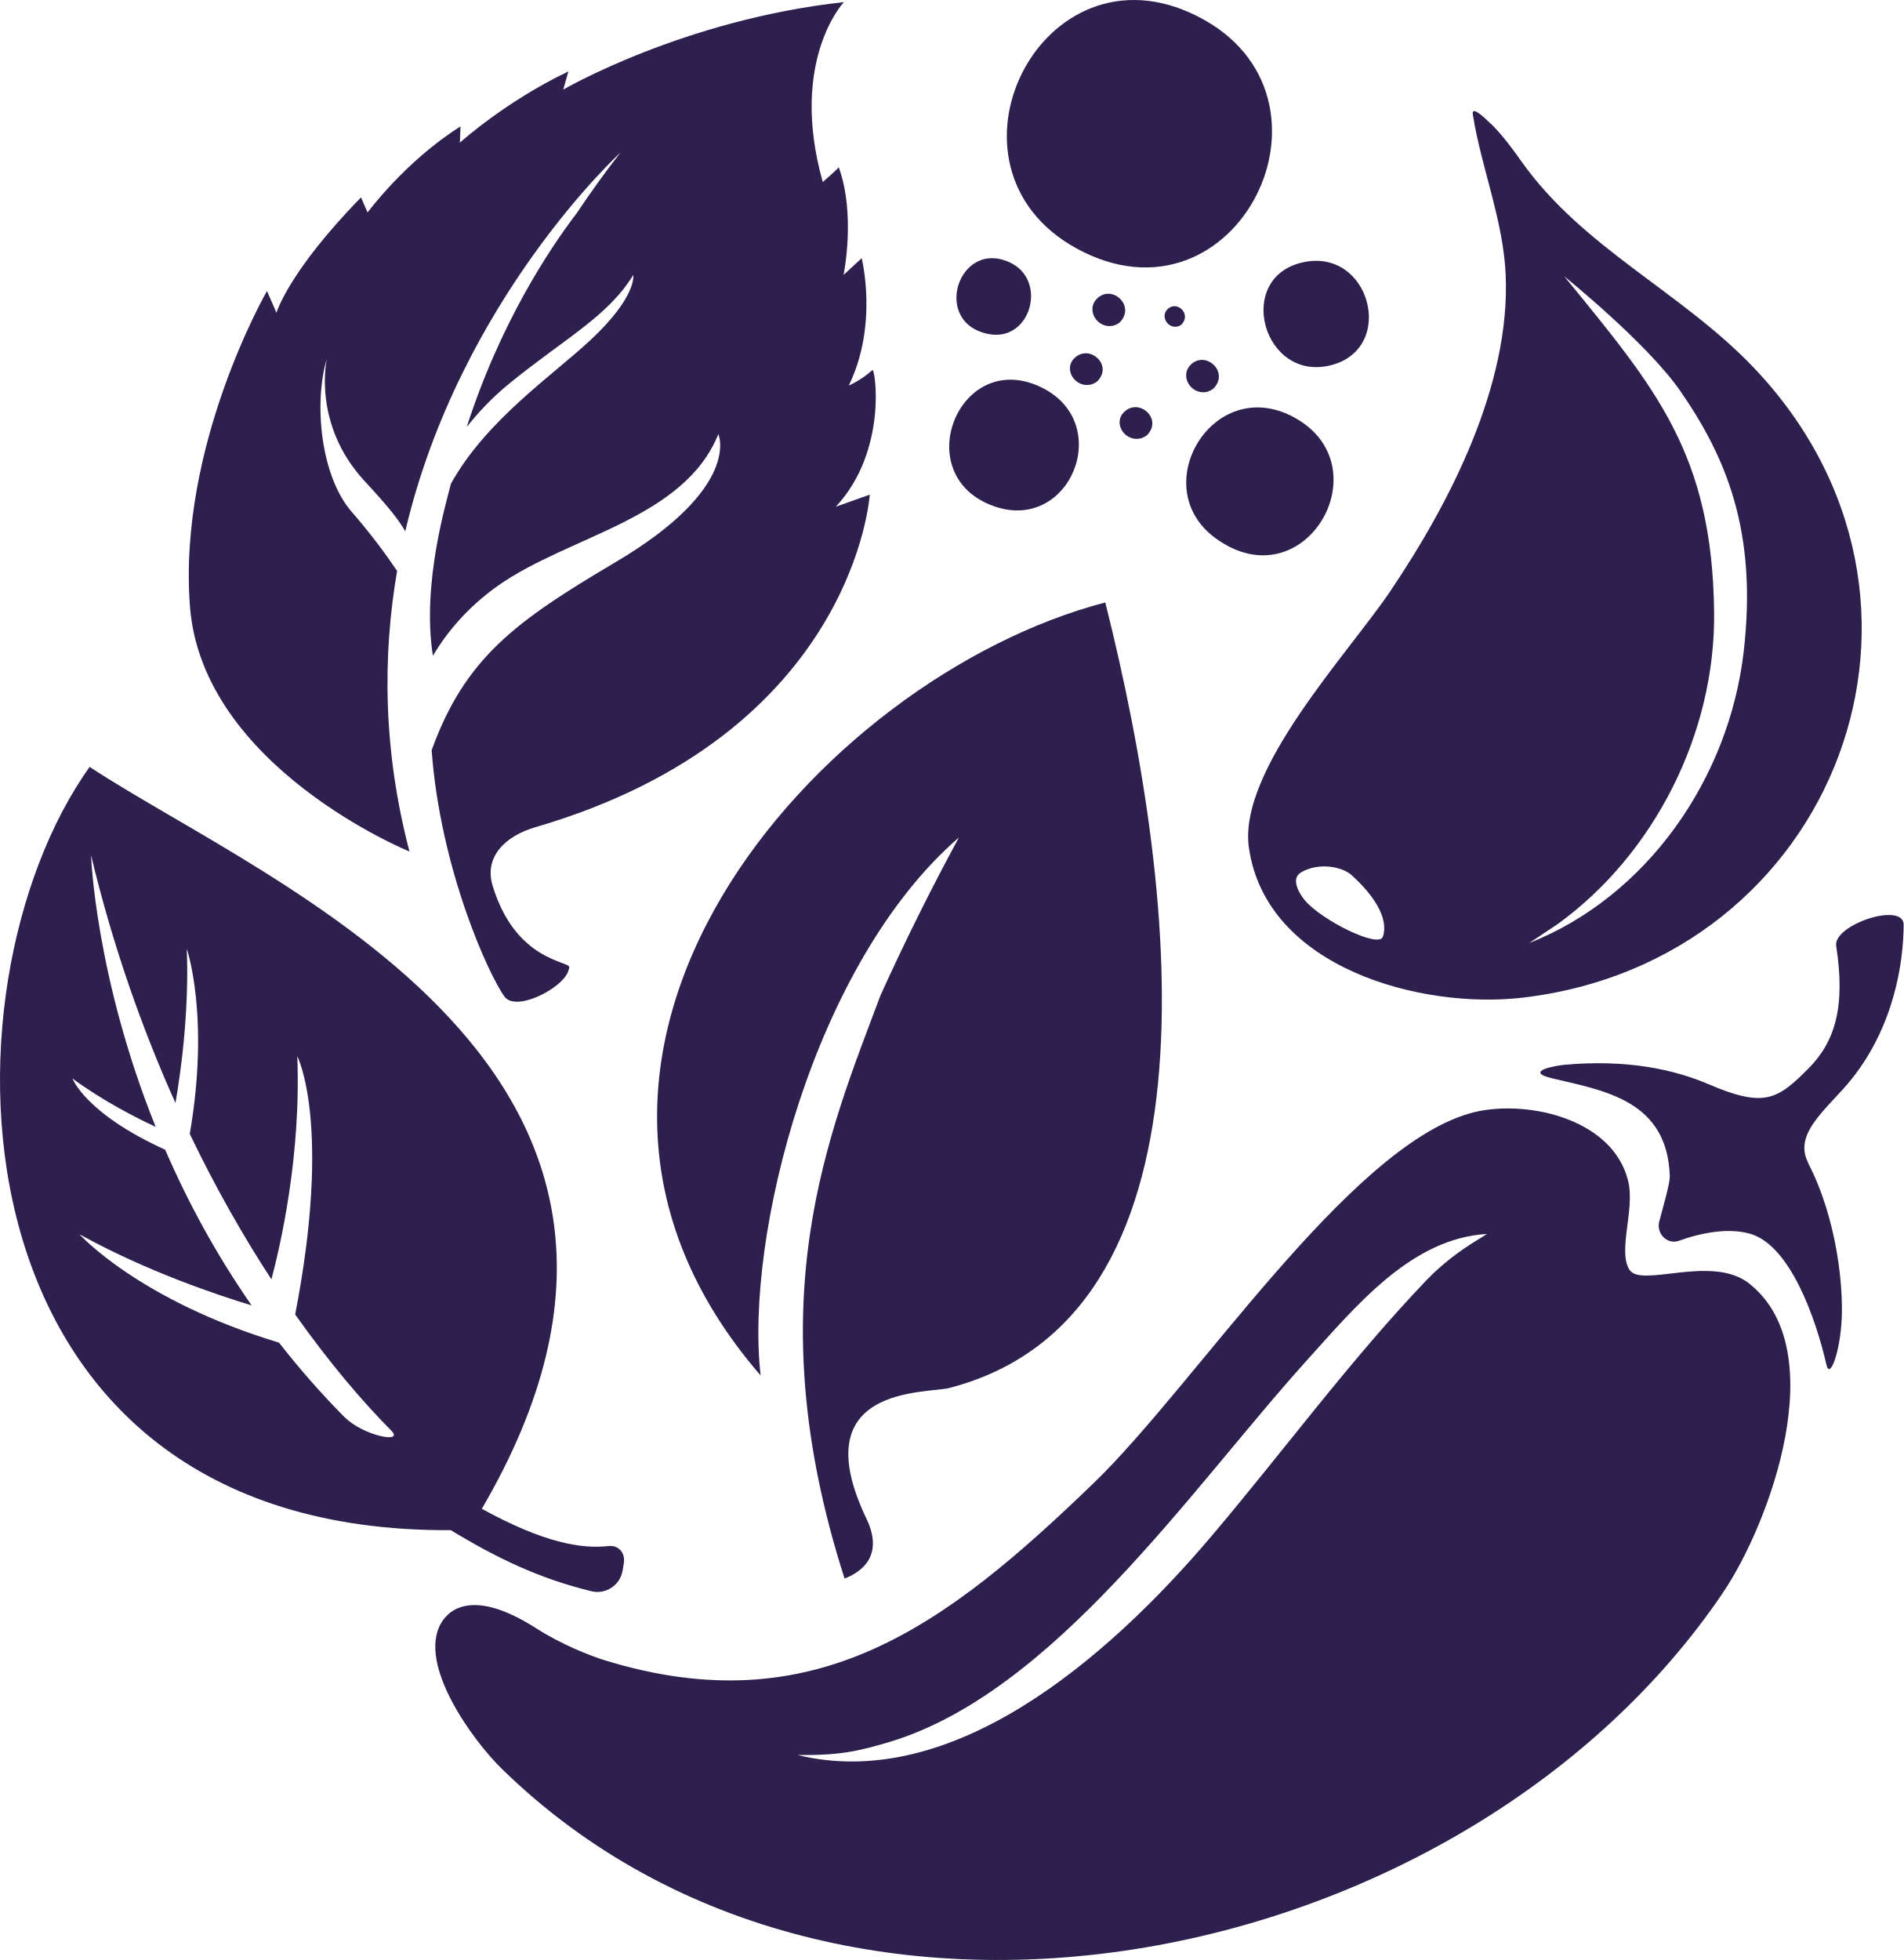
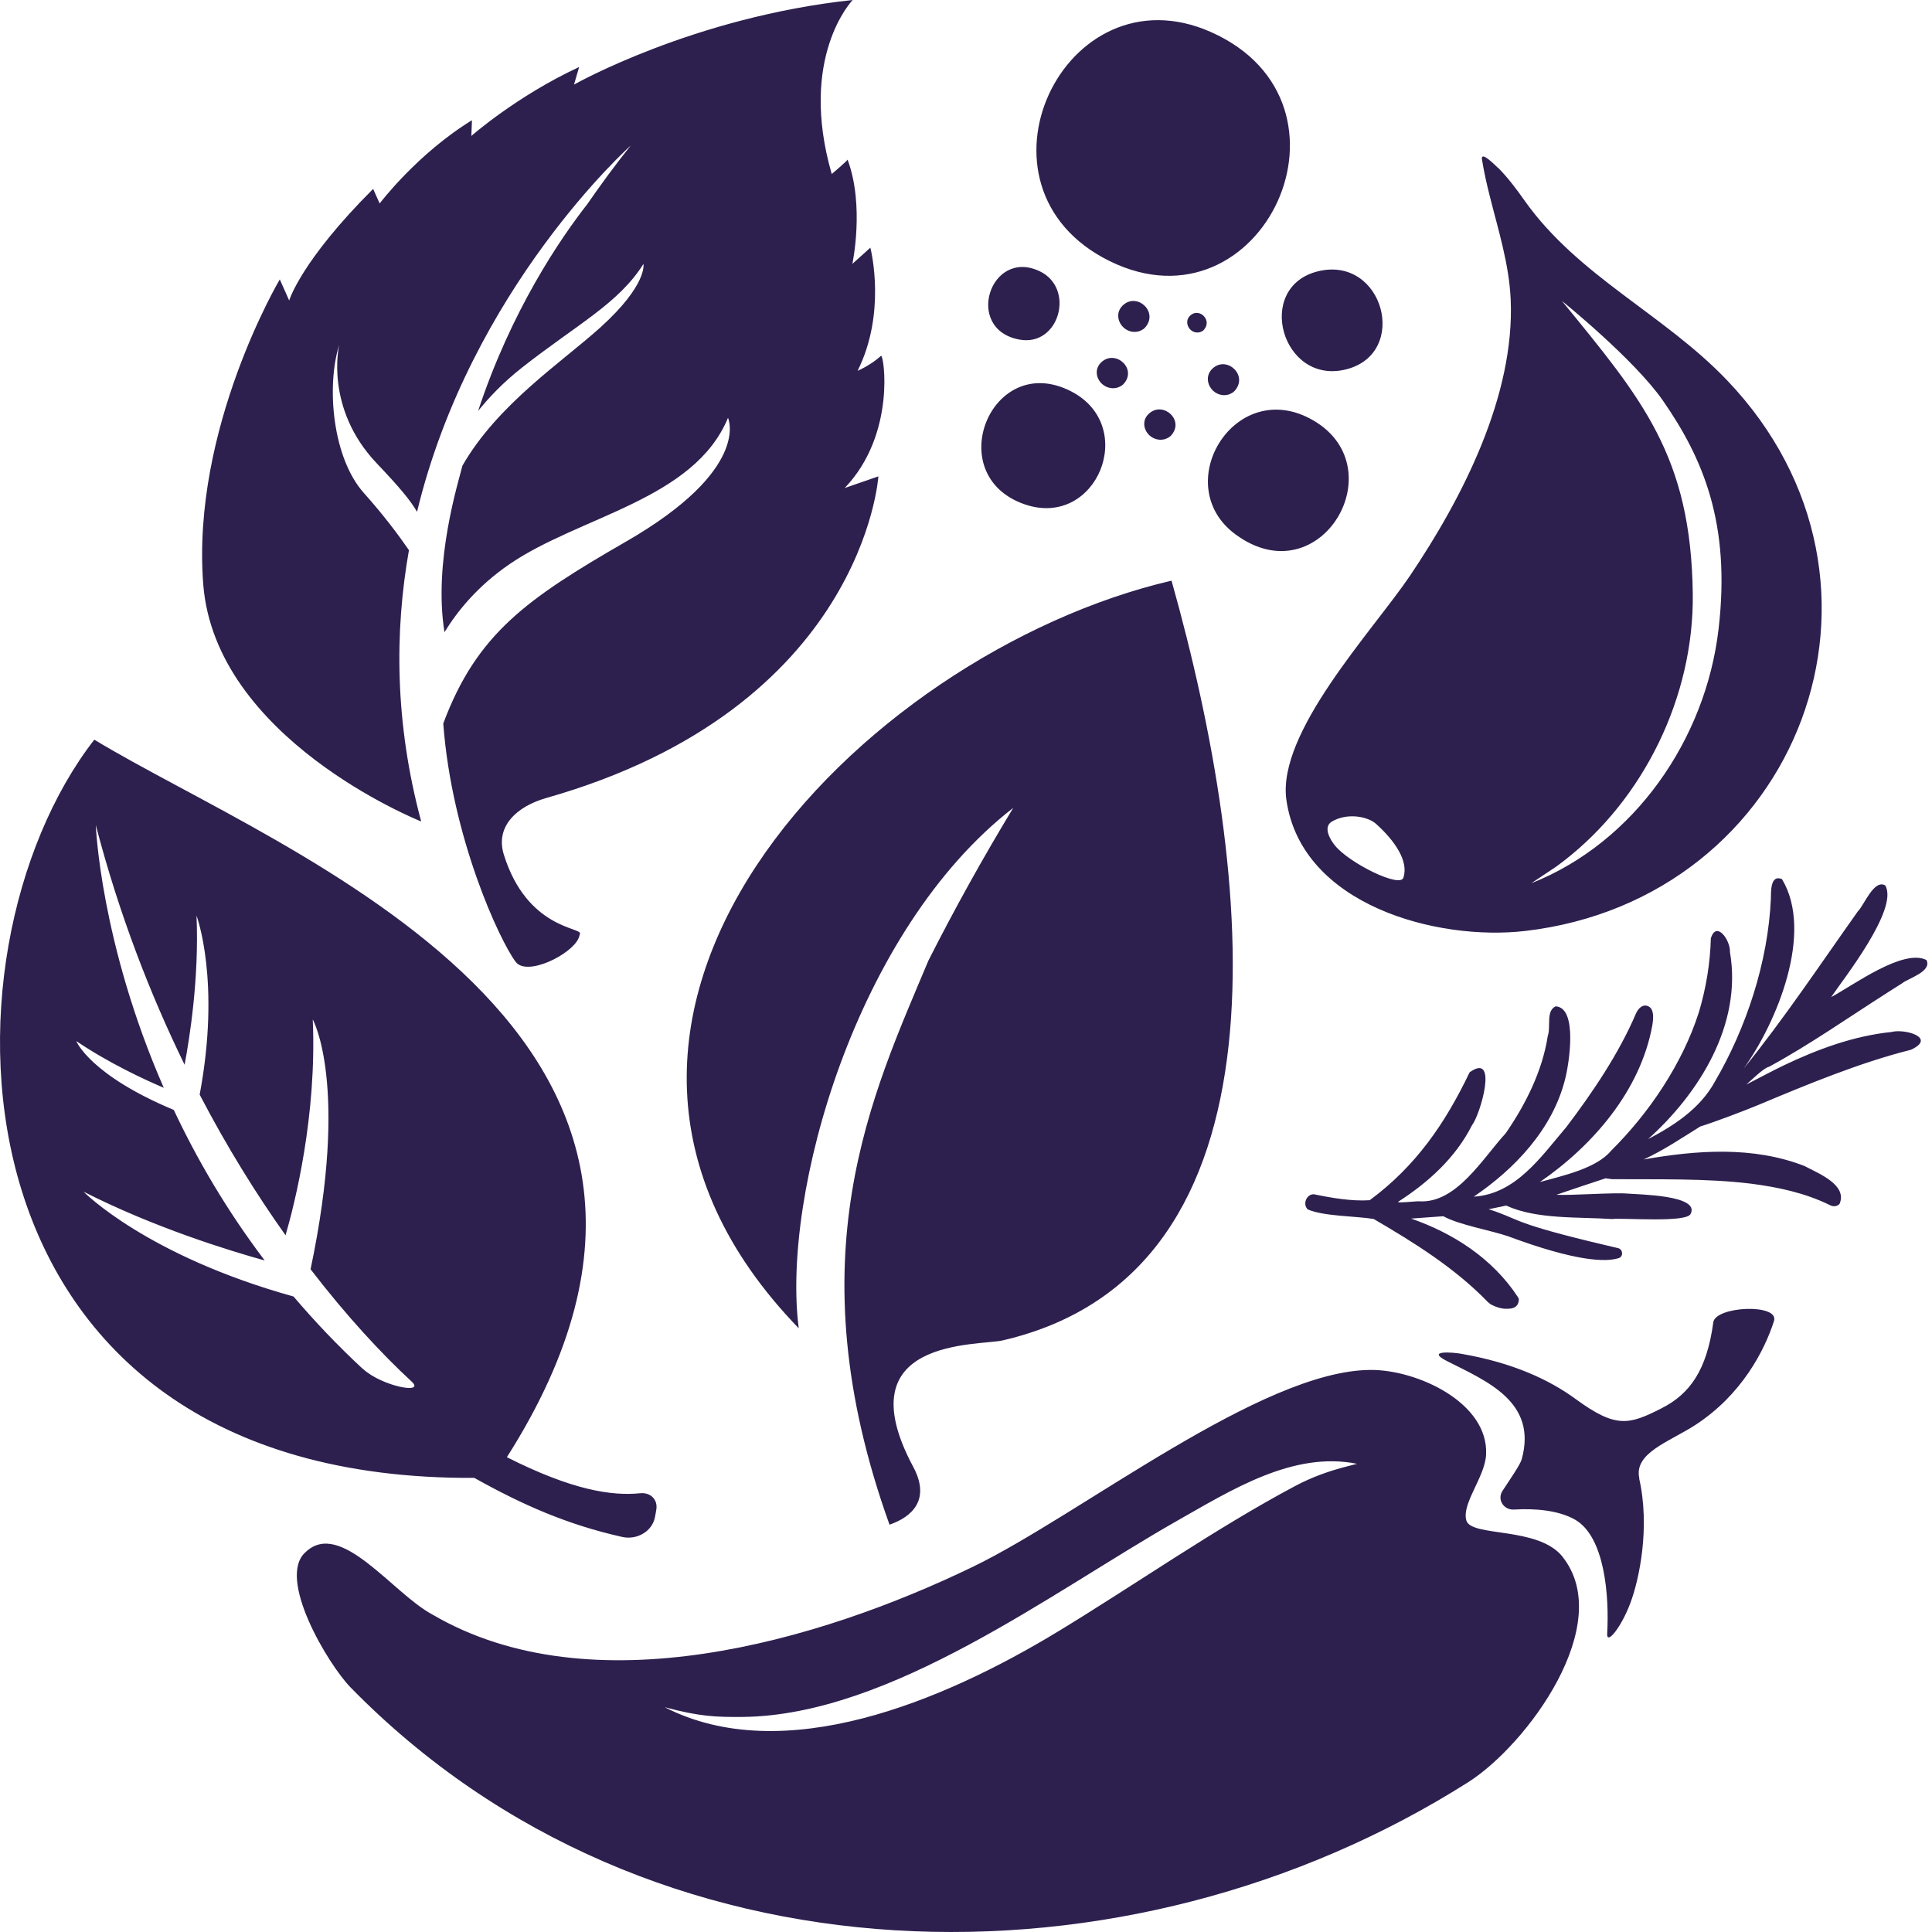
- <svg xmlns="http://www.w3.org/2000/svg" width="102" height="105" viewBox="0 0 102 105" fill="none">
-   <path fill-rule="evenodd" clip-rule="evenodd" d="M78.733 59.649C81.515 58.841 86.426 59.806 87.247 63.307C87.598 64.817 86.68 66.984 87.299 68.009C87.918 69.034 91.709 67.162 93.741 68.771H93.734C98.209 72.317 94.854 81.579 92.308 85.336C78.772 105.349 45.337 112.796 26.884 94.754C25.36 93.27 22.35 89.172 23.633 86.958C23.88 86.525 25.027 84.863 28.726 87.228C30.068 88.088 31.605 88.698 32.4 88.942C43.682 92.416 50.724 87.057 58.612 79.438C64.045 74.19 72.187 61.534 78.733 59.649ZM79.678 66.105C75.6 66.335 72.63 69.993 69.946 72.961C63.791 79.792 56.436 90.728 47.584 93.342C45.995 93.808 45.011 94.045 42.738 94.019C50.978 96.028 59.283 88.935 64.911 82.295C68.63 77.914 72.389 72.804 76.401 68.614C77.209 67.766 78.14 67.05 79.137 66.44L79.678 66.105Z" fill="#2D204E" />
-   <path d="M98.385 50.676C98.21 49.54 102.006 48.28 102 49.547C101.987 51.662 101.452 54.986 99.231 57.783C98.007 59.327 96.046 60.68 96.88 62.276H96.867C98.45 65.33 98.769 68.968 98.678 70.695C98.586 72.462 98.046 73.914 97.864 73.119C97.284 70.584 95.903 66.715 93.786 66.098C92.627 65.763 91.193 66.026 89.949 66.473C89.337 66.689 88.731 66.091 88.907 65.428C89.161 64.469 89.481 63.372 89.468 63.004C89.337 58.913 85.891 58.42 83.149 57.763C81.618 57.395 83.358 57.081 83.84 57.041C87.155 56.746 89.663 57.277 91.552 58.085C94.541 59.366 95.245 58.906 96.906 57.232C98.313 55.813 98.893 53.96 98.385 50.676Z" fill="#2D204E" />
-   <path d="M32.598 82.825C31.153 82.986 29.133 82.653 25.816 80.828C39.559 57.333 14.415 47.416 4.803 41.084C-3.651 52.913 -3.076 82.138 24.155 81.973C26.646 83.488 28.905 84.565 31.684 85.244C32.438 85.429 33.205 84.943 33.352 84.175C33.38 84.023 33.408 83.87 33.428 83.717C33.504 83.179 33.137 82.765 32.598 82.825ZM18.475 75.934C17.178 74.628 16.012 73.286 14.95 71.928C7.43 69.653 4.256 66.121 4.256 66.121C7.869 68.118 11.693 69.392 13.481 69.931C11.529 67.126 10.017 64.289 8.851 61.593C4.56 59.644 3.885 57.779 3.885 57.779C5.538 58.993 7.326 59.897 8.34 60.367C5.099 52.311 4.879 45.817 4.879 45.817C6.061 50.743 7.641 55.172 9.402 59.089C9.649 57.663 10.148 54.3 10.008 50.828C10.008 50.828 11.258 54.436 10.168 60.745C11.565 63.658 13.054 66.258 14.543 68.536C15.01 66.788 16.144 61.918 15.928 56.582C15.928 56.582 17.8 60.186 15.816 70.417C17.645 73.005 19.425 75.09 20.966 76.641C21.68 77.36 19.449 76.906 18.483 75.934H18.475Z" fill="#2D204E" />
-   <path d="M51.381 44.862C49.876 47.637 48.475 50.457 47.178 53.322C44.412 60.711 40.49 69.739 45.253 84.565C45.917 84.309 47.454 83.51 46.428 81.364C42.992 74.191 49.66 74.668 50.857 74.358C65.422 70.586 63.343 48.643 59.222 32.275C43.868 36.274 25.913 56.544 40.756 73.686C39.897 66.28 43.578 51.62 51.381 44.862Z" fill="#2D204E" />
-   <path d="M79.886 6.627C80.504 7.245 81.028 7.948 81.533 8.665C84.813 13.289 90.079 15.629 93.937 19.664C105.841 32.113 98.359 51.5 81.558 53.449C76.18 54.072 67.845 51.876 66.918 45.417C66.32 41.267 72.228 35.031 74.498 31.663C77.709 26.9 80.935 20.624 80.675 14.719C80.577 12.532 79.91 10.46 79.386 8.358C79.2 7.621 79.033 6.879 78.915 6.133C78.847 5.697 79.352 6.113 79.876 6.632H79.886V6.627ZM81.935 50.521C88.225 48.038 92.633 41.742 93.427 34.922C94.182 28.448 92.466 24.457 90.02 20.93C88.245 18.373 83.818 14.807 83.818 14.807C88.721 20.812 91.745 24.303 91.844 32.795C91.917 39.279 88.642 45.753 83.465 49.502L81.935 50.521ZM74.096 50.175C74.429 49.161 73.556 47.905 72.419 46.881C71.914 46.426 70.654 46.178 69.708 46.737C69.149 47.069 69.595 47.84 69.894 48.206C70.772 49.285 73.909 50.842 74.096 50.175Z" fill="#2D204E" />
-   <path d="M46.175 13.826L45.198 14.73C45.198 14.73 45.869 11.516 44.939 8.954C44.92 9.026 44.084 9.753 44.084 9.753C42.257 3.241 45.216 0.113 45.216 0.113C36.61 1.054 30.179 4.8 30.179 4.8L30.456 3.826C27.084 5.432 24.641 7.642 24.641 7.642L24.674 6.773C21.719 8.631 19.694 11.383 19.694 11.383L19.342 10.575C15.419 14.601 14.813 16.759 14.813 16.759L14.306 15.59C14.306 15.59 9.524 23.861 10.177 32.479C10.83 41.096 21.94 45.617 21.94 45.617C20.512 40.169 20.498 35.112 21.277 30.587C20.704 29.736 19.906 28.638 18.849 27.426C17.153 25.482 16.81 21.522 17.515 19.212C17.515 19.212 16.697 22.706 19.539 25.776C20.803 27.141 21.348 27.82 21.714 28.462C24.631 16.051 33.242 8.175 33.242 8.175C32.392 9.263 31.626 10.342 30.903 11.417C29.428 13.351 26.797 17.316 25.007 22.877C25.576 22.15 26.346 21.308 27.375 20.476C30.334 18.085 32.589 16.926 33.928 14.734C33.928 14.734 34.163 15.87 31.612 18.242C29.545 20.163 26.064 22.501 24.162 25.91C23.946 26.822 22.583 31.238 23.194 35.131C23.889 33.962 24.988 32.569 26.703 31.362C30.503 28.695 36.657 27.806 38.489 23.257C38.489 23.257 39.781 26.095 32.989 30.111C27.638 33.277 24.932 35.221 23.128 40.188C23.589 46.539 26.182 52.229 27.032 53.389C27.638 54.216 30.029 52.994 30.419 52.1C30.456 52.015 30.485 51.925 30.503 51.825C30.569 51.478 27.643 51.539 26.398 47.461C25.914 45.878 27.107 44.776 28.686 44.314C45.804 39.323 46.602 26.499 46.602 26.499L44.784 27.145C47.584 24.146 46.889 19.692 46.743 19.825C46.161 20.362 45.48 20.652 45.48 20.652C47.077 17.372 46.165 13.817 46.165 13.817L46.175 13.826Z" fill="#2D204E" />
-   <path d="M65.1 28.81C61.406 26.079 64.975 20.071 69.267 22.32C74.201 24.907 69.894 32.356 65.1 28.81Z" fill="#2D204E" />
-   <path d="M53.319 27.14C48.564 25.535 51.41 18.498 55.889 20.798C59.683 22.747 57.329 28.495 53.319 27.14Z" fill="#2D204E" />
-   <path d="M60.295 22.014C61.091 21.357 62.28 22.45 61.475 23.294C61.4 23.373 61.229 23.458 61.121 23.484C60.245 23.692 59.572 22.608 60.295 22.014Z" fill="#2D204E" />
-   <path d="M63.861 19.485C64.657 18.816 65.845 19.931 65.04 20.793C64.965 20.874 64.794 20.96 64.687 20.987C63.81 21.199 63.137 20.092 63.861 19.485Z" fill="#2D204E" />
-   <path d="M57.634 19.127C58.43 18.47 59.618 19.563 58.813 20.407C58.738 20.486 58.568 20.571 58.46 20.598C57.583 20.806 56.91 19.722 57.634 19.127Z" fill="#2D204E" />
-   <path d="M69.749 14.067C73.405 13.194 74.86 18.67 71.308 19.567C67.696 20.479 66.141 14.931 69.749 14.067Z" fill="#2D204E" />
-   <path d="M53.008 17.901C49.869 17.34 51.348 12.75 54.129 14.069C56.135 15.02 55.239 18.3 53.008 17.901Z" fill="#2D204E" />
-   <path d="M62.59 16.533C63.086 16.107 63.826 16.816 63.325 17.364C63.279 17.415 63.172 17.471 63.105 17.488C62.559 17.623 62.139 16.919 62.59 16.533Z" fill="#2D204E" />
-   <path d="M58.839 15.941C59.635 15.271 60.823 16.386 60.019 17.248C59.944 17.329 59.773 17.415 59.665 17.442C58.788 17.655 58.115 16.549 58.839 15.941Z" fill="#2D204E" />
-   <path d="M58.069 13.51C49.611 9.365 55.508 -2.988 63.733 0.668C72.7 4.657 66.609 17.693 58.069 13.51Z" fill="#2D204E" />
+ <svg xmlns="http://www.w3.org/2000/svg" width="95" height="95" viewBox="0 0 95 95" fill="none">
+   <path d="M67.396 67.362C69.681 67.349 73.202 68.968 73.074 71.53C73.017 72.636 71.856 73.945 72.105 74.769C72.355 75.592 75.633 75.047 76.832 76.545H76.828C79.465 79.851 75.096 85.794 72.189 87.637C55.522 98.201 31.968 98.035 17.236 82.971C16.145 81.855 13.579 77.589 15.028 76.319C16.746 74.681 19.302 78.342 21.259 79.388C29.08 83.969 40.242 80.722 47.867 77.028C53.119 74.484 62.02 67.382 67.396 67.362ZM66.727 71.978C63.581 71.342 60.541 73.275 57.865 74.79C51.724 78.28 43.791 84.354 36.508 84.425C35.201 84.435 34.403 84.407 32.683 83.946C38.508 86.93 46.338 83.678 52.037 80.216C55.802 77.932 59.754 75.158 63.7 73.062C64.496 72.639 65.356 72.328 66.244 72.103L66.727 71.978ZM84.242 65.029C84.353 64.215 87.506 64.088 87.23 64.957C86.766 66.406 85.647 68.583 83.36 70.071C82.098 70.892 80.32 71.44 80.61 72.697L80.6 72.695C81.147 75.1 80.607 77.659 80.167 78.827C79.719 80.022 78.996 80.912 79.028 80.332C79.133 78.479 78.914 75.556 77.441 74.72C76.632 74.264 75.487 74.164 74.447 74.228C73.936 74.258 73.604 73.731 73.88 73.31C74.279 72.701 74.757 72.01 74.826 71.755C75.606 68.922 73.094 67.912 71.153 66.928C70.071 66.377 71.459 66.499 71.833 66.565C74.414 67.008 76.204 67.862 77.465 68.784C79.461 70.245 80.094 70.068 81.715 69.241C83.088 68.541 83.926 67.382 84.245 65.029H84.242ZM4.637 36.371C13.918 41.993 38.193 50.797 24.924 71.653C28.127 73.272 30.077 73.568 31.472 73.426C31.993 73.373 32.347 73.74 32.274 74.218C32.254 74.353 32.227 74.49 32.2 74.625C32.058 75.306 31.317 75.737 30.589 75.573C27.907 74.97 25.726 74.014 23.322 72.67C-2.97 72.817 -3.525 46.873 4.637 36.371ZM57.607 28.552C61.698 43.082 63.762 62.562 49.303 65.91C48.114 66.186 41.495 65.761 44.906 72.129C45.925 74.033 44.399 74.743 43.739 74.971C39.01 61.809 42.904 53.795 45.651 47.235C46.938 44.692 48.329 42.188 49.822 39.726C42.077 45.725 38.423 58.739 39.276 65.314C24.542 50.096 42.365 32.102 57.607 28.552ZM4.711 40.572C4.711 40.572 4.924 46.337 8.053 53.489C7.074 53.072 5.347 52.27 3.751 51.192C3.761 51.217 4.434 52.86 8.545 54.577C9.671 56.971 11.131 59.49 13.016 61.98C11.289 61.501 7.597 60.37 4.11 58.598C4.123 58.611 7.189 61.738 14.434 63.752C15.459 64.957 16.585 66.149 17.837 67.309H17.846C18.778 68.172 20.933 68.575 20.243 67.936C18.755 66.56 17.036 64.708 15.271 62.411C17.186 53.329 15.379 50.129 15.379 50.129C15.587 54.866 14.492 59.189 14.041 60.741C12.604 58.719 11.166 56.411 9.818 53.825C10.868 48.236 9.668 45.034 9.663 45.022C9.798 48.102 9.316 51.088 9.077 52.355C7.378 48.877 5.852 44.945 4.711 40.572ZM87.077 44.185C87.085 43.844 87.049 42.984 87.623 43.228C89.207 45.858 87.36 50.29 85.739 52.543C87.716 50.109 89.535 47.374 91.358 44.808C91.653 44.528 92.143 43.218 92.7 43.537C93.388 44.688 90.613 48.179 90.041 49.03C91.127 48.449 93.58 46.631 94.725 47.204C95.02 47.773 93.822 48.107 93.528 48.352L92.788 48.822V48.823C90.905 50.021 88.938 51.401 86.975 52.461C86.735 52.499 86.054 53.173 85.871 53.329C86.057 53.236 87.359 52.548 87.712 52.386C89.389 51.586 91.153 50.937 93.005 50.745C93.657 50.57 95.253 51.024 93.959 51.621C91.454 52.249 88.864 53.326 86.481 54.324C85.779 54.618 84.329 55.166 83.603 55.393C82.69 55.962 81.812 56.554 80.823 57.013C83.423 56.555 86.197 56.348 88.727 57.334C89.405 57.693 90.86 58.26 90.454 59.199C90.336 59.329 90.135 59.343 89.987 59.261C88.762 58.658 87.438 58.376 86.098 58.203C83.924 57.935 81.454 57.999 79.265 57.983L78.947 57.94C78.349 58.137 77.125 58.544 76.531 58.749C77.239 58.792 79.311 58.631 80.033 58.691C80.562 58.739 83.588 58.762 83.135 59.68C82.973 60.14 79.837 59.876 79.251 59.942C77.636 59.831 75.558 59.971 74.062 59.28L73.201 59.461C74.722 59.941 74.214 60.075 78.158 61.039C78.539 61.133 78.959 61.232 79.427 61.341C79.465 61.351 79.513 61.361 79.565 61.374C79.807 61.43 79.833 61.786 79.598 61.863C79.593 61.866 79.588 61.866 79.583 61.867C78.964 62.062 77.52 62.041 74.165 60.793C73.311 60.496 71.761 60.24 70.971 59.804L69.387 59.92C71.452 60.635 73.385 61.876 74.624 63.759C74.643 63.792 74.664 63.828 74.685 63.866C74.685 64.097 74.591 64.297 74.298 64.341C73.9 64.401 73.595 64.286 73.296 64.135C73.252 64.094 73.207 64.058 73.16 64.024C71.561 62.363 69.511 61.083 67.547 59.94C66.69 59.794 65.097 59.814 64.306 59.47C64.031 59.211 64.252 58.69 64.625 58.727C65.473 58.904 66.496 59.078 67.352 59.016C69.61 57.347 71.05 55.262 72.264 52.728C73.699 51.696 72.79 54.805 72.382 55.329C71.566 56.941 70.223 58.145 68.75 59.094C68.642 59.174 69.723 59.054 69.782 59.071C71.617 59.185 72.902 56.96 74.042 55.721C75.006 54.32 75.833 52.685 76.102 50.97L76.098 50.967C76.279 50.498 75.992 49.699 76.507 49.477V49.484C77.588 49.565 77.155 52.306 76.963 53.05C76.35 55.523 74.478 57.479 72.468 58.842C74.534 58.715 75.772 56.883 77.029 55.408C78.314 53.711 79.599 51.814 80.442 49.839C80.572 49.551 80.794 49.363 81.049 49.48C81.34 49.613 81.305 50.055 81.249 50.412C80.663 53.651 78.297 56.348 75.719 58.123C76.831 57.816 78.495 57.457 79.216 56.588C81.075 54.749 82.729 52.309 83.537 49.773C83.888 48.599 84.093 47.375 84.125 46.145C84.388 45.252 85.091 46.214 85.066 46.82C85.678 50.393 83.529 53.781 81.037 56.014C82.315 55.345 83.594 54.513 84.317 53.197C85.864 50.561 86.942 47.301 87.077 44.185ZM41.929 0C41.905 0.024 39.239 2.802 40.898 8.558C40.907 8.55 41.66 7.912 41.677 7.849C42.525 10.123 41.912 12.976 41.912 12.976L42.797 12.179C42.851 12.394 43.572 15.427 42.169 18.233C42.182 18.228 42.795 17.971 43.321 17.499C43.454 17.384 44.086 21.336 41.535 23.997L43.192 23.424C43.192 23.424 42.464 34.808 26.861 39.239C25.423 39.649 24.336 40.628 24.777 42.033C25.911 45.653 28.579 45.598 28.519 45.906C28.502 45.994 28.476 46.075 28.442 46.15C28.086 46.943 25.907 48.028 25.355 47.294C24.58 46.265 22.216 41.214 21.796 35.576C23.441 31.167 25.907 29.441 30.783 26.631C36.93 23.09 35.813 20.582 35.797 20.546C34.127 24.584 28.518 25.373 25.055 27.74C23.492 28.812 22.49 30.048 21.856 31.086C21.299 27.63 22.54 23.709 22.738 22.899C24.472 19.874 27.644 17.799 29.529 16.094C31.854 13.988 31.639 12.979 31.639 12.979C30.419 14.925 28.364 15.955 25.666 18.077C24.729 18.815 24.027 19.563 23.509 20.208C25.14 15.271 27.537 11.751 28.882 10.034C29.541 9.081 30.239 8.124 31.014 7.157C30.959 7.206 23.157 14.188 20.507 25.166C20.173 24.596 19.676 23.993 18.525 22.782C15.949 20.072 16.671 16.99 16.679 16.955C16.037 19.006 16.35 22.52 17.896 24.246C18.859 25.322 19.586 26.296 20.109 27.052C19.398 31.069 19.41 35.558 20.711 40.393C20.481 40.301 10.582 36.293 9.994 28.731C9.4 21.082 13.756 13.742 13.758 13.739L14.22 14.777C14.223 14.768 14.781 12.854 18.348 9.288L18.668 10.005C18.668 10.005 20.514 7.562 23.207 5.912L23.177 6.685C23.177 6.685 25.403 4.722 28.477 3.296L28.225 4.16C28.271 4.134 34.117 0.832 41.929 0ZM72.872 7.841C72.817 7.491 73.222 7.825 73.643 8.241H73.651V8.236C74.145 8.732 74.566 9.296 74.971 9.871C77.6 13.579 81.822 15.454 84.914 18.689C94.457 28.671 88.459 44.216 74.99 45.778C70.679 46.279 63.998 44.518 63.255 39.339C62.776 36.012 67.511 31.011 69.331 28.311C71.906 24.492 74.492 19.46 74.283 14.726C74.205 12.973 73.671 11.31 73.25 9.625C73.101 9.034 72.967 8.44 72.872 7.841ZM76.802 14.797C80.732 19.611 83.157 22.411 83.237 29.22C83.293 34.256 80.831 39.285 76.903 42.327L76.52 42.615L75.294 43.432C80.336 41.441 83.87 36.393 84.506 30.925C85.112 25.734 83.735 22.534 81.774 19.706C80.351 17.656 76.802 14.797 76.802 14.797ZM67.665 40.513C67.26 40.148 66.25 39.949 65.491 40.398C65.043 40.663 65.401 41.282 65.641 41.575C66.344 42.44 68.86 43.689 69.009 43.153C69.276 42.34 68.577 41.333 67.665 40.513ZM20.715 40.395H20.712L20.711 40.393C20.714 40.394 20.715 40.395 20.715 40.395ZM60.747 26.273C57.506 23.877 60.638 18.603 64.403 20.576C68.731 22.846 64.954 29.383 60.747 26.273ZM50.41 24.807C46.239 23.398 48.736 17.224 52.665 19.241C55.994 20.952 53.929 25.996 50.41 24.807ZM56.532 20.308C57.23 19.732 58.273 20.692 57.567 21.433C57.501 21.502 57.351 21.577 57.256 21.6C56.488 21.782 55.897 20.83 56.532 20.308ZM59.66 18.089C60.359 17.501 61.401 18.48 60.695 19.236C60.629 19.307 60.478 19.385 60.384 19.408C59.616 19.593 59.025 18.622 59.66 18.089ZM54.197 17.775C54.895 17.199 55.937 18.159 55.231 18.899C55.165 18.969 55.016 19.044 54.921 19.066C54.152 19.249 53.562 18.298 54.197 17.775ZM64.825 13.336C68.033 12.57 69.311 17.375 66.194 18.162C63.025 18.962 61.66 14.095 64.825 13.336ZM50.137 16.7C47.384 16.208 48.681 12.179 51.121 13.336C52.881 14.171 52.094 17.05 50.137 16.7ZM58.544 15.499C58.979 15.125 59.629 15.747 59.19 16.227C59.148 16.273 59.054 16.321 58.995 16.336C58.516 16.454 58.15 15.838 58.544 15.499ZM55.253 14.979C55.952 14.39 56.994 15.37 56.288 16.126C56.222 16.197 56.072 16.273 55.978 16.297C55.209 16.482 54.618 15.511 55.253 14.979ZM54.578 12.845C47.158 9.208 52.331 -1.631 59.547 1.577C67.415 5.077 62.072 16.516 54.578 12.845ZM42.801 12.174L42.796 12.179C42.795 12.173 42.793 12.169 42.792 12.167L42.801 12.174Z" fill="#2D204E" />
</svg>
